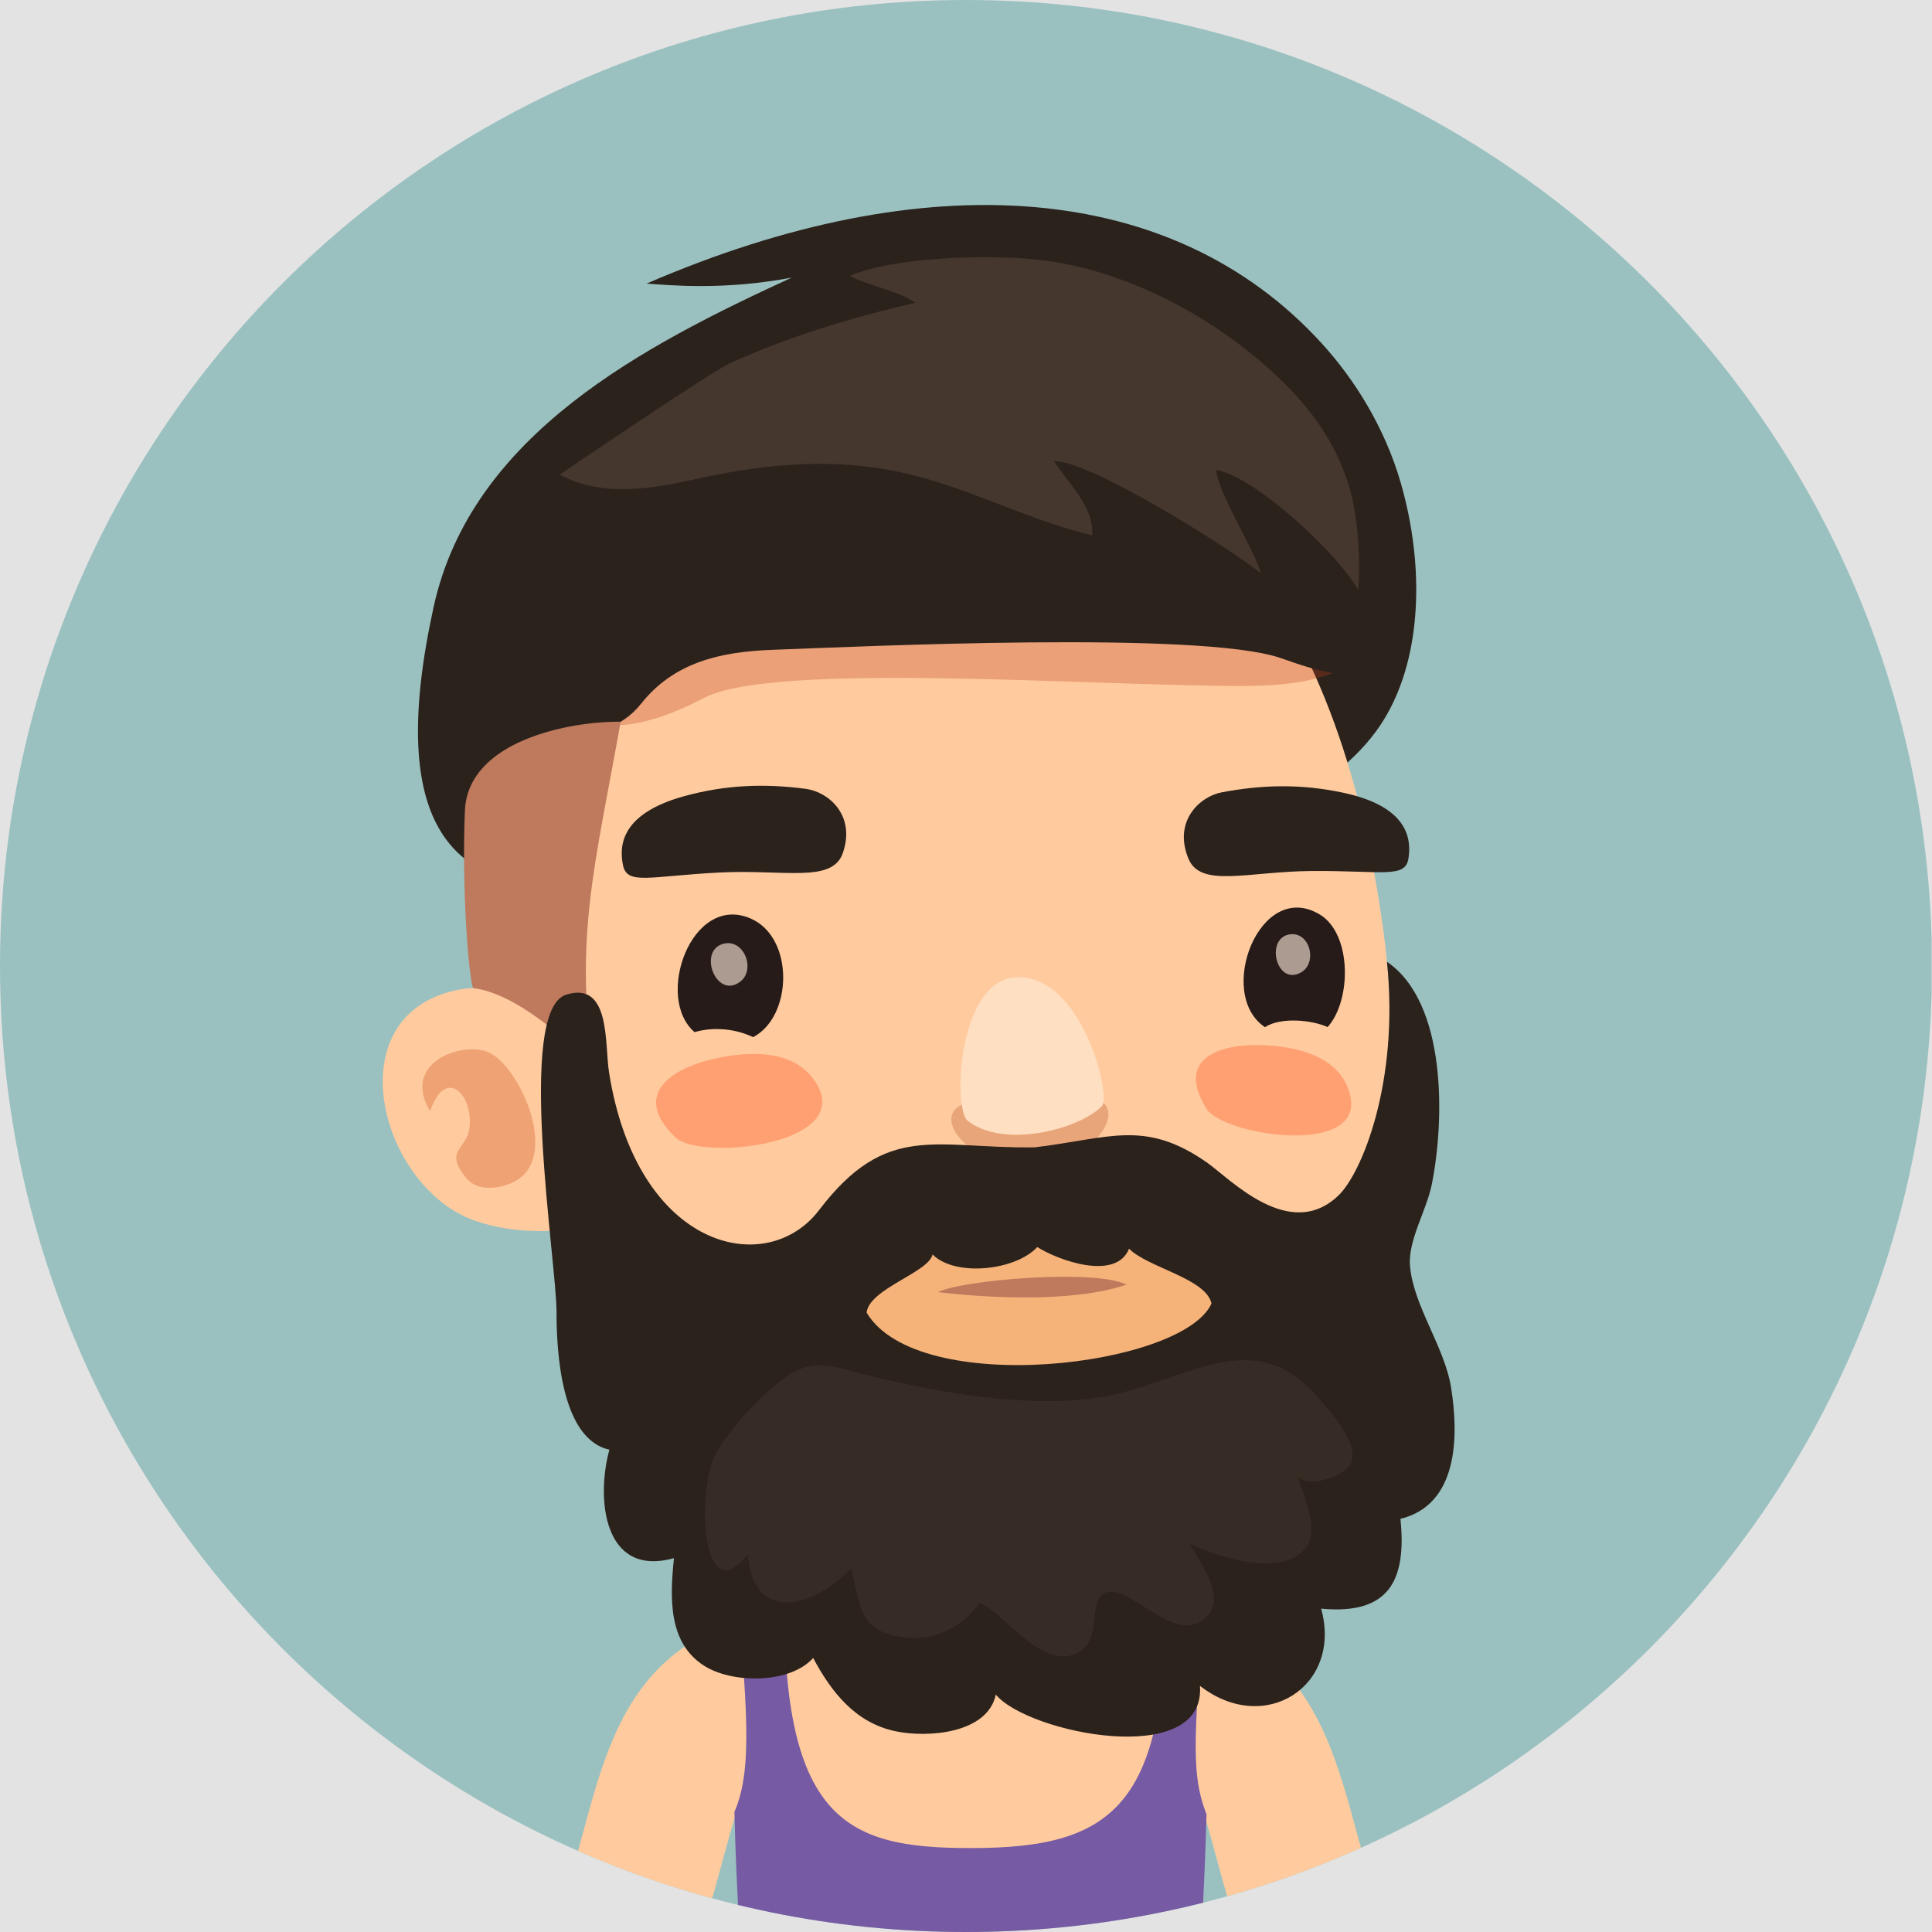
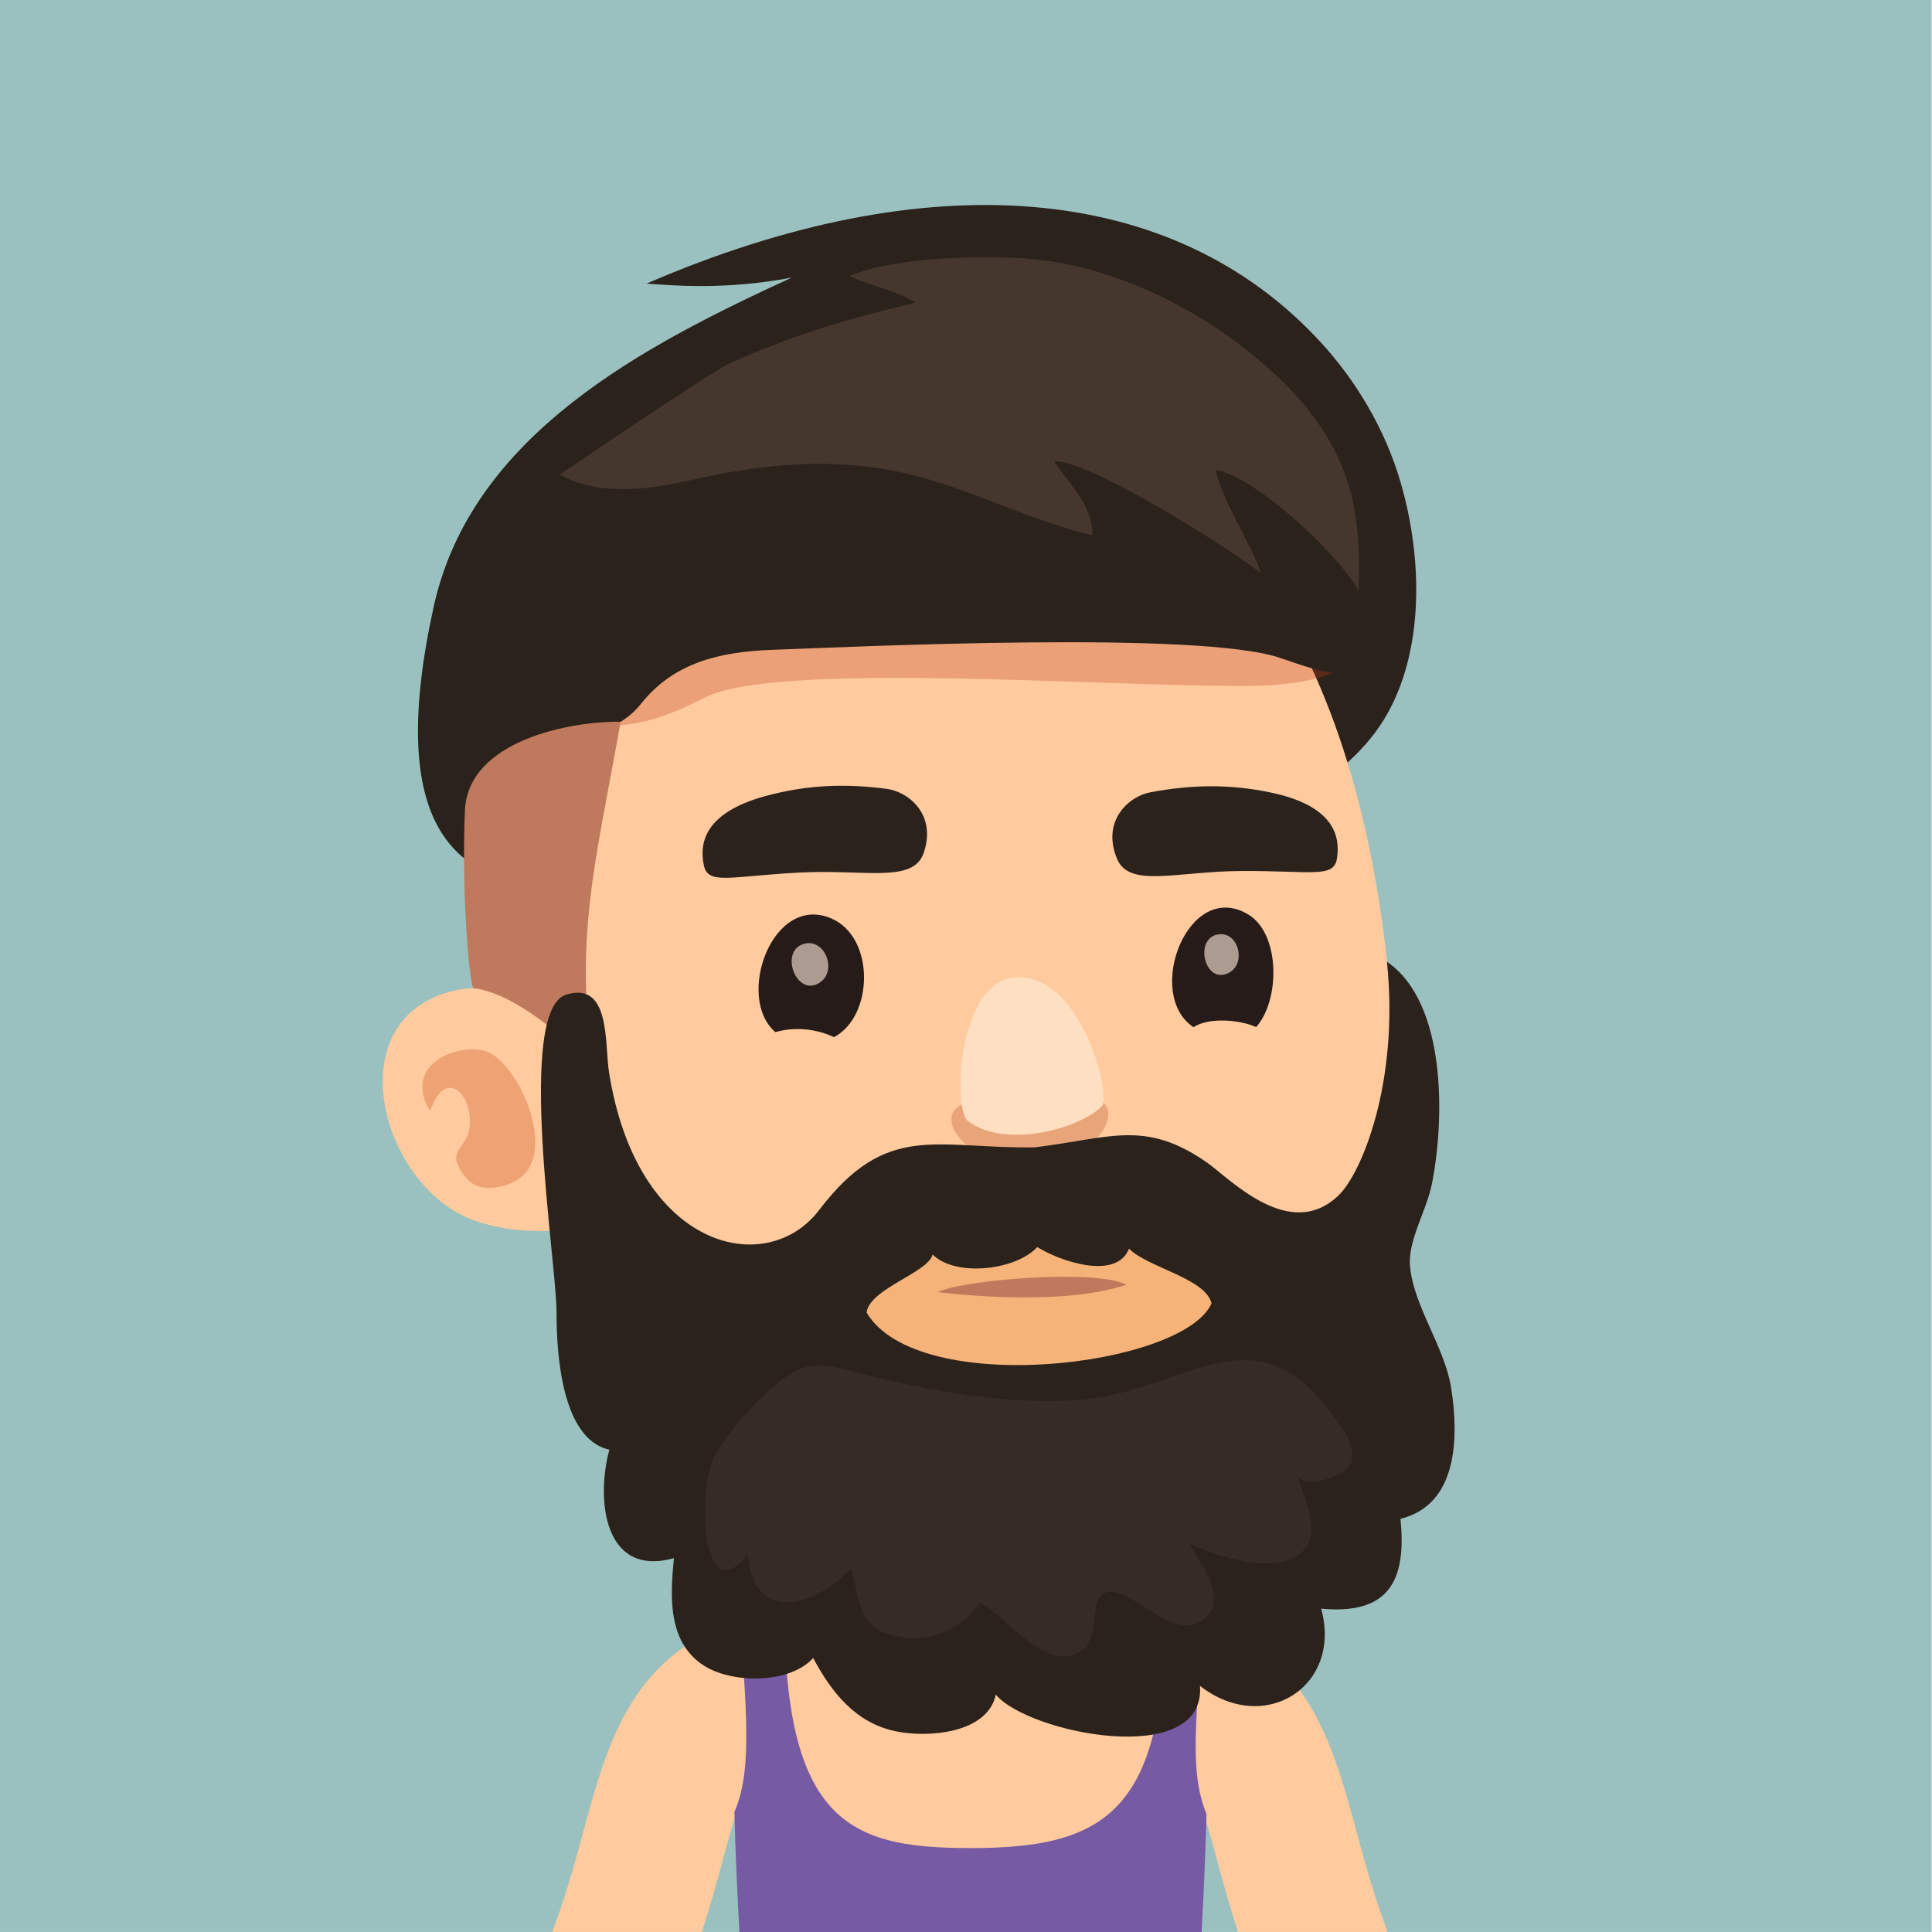
<svg xmlns="http://www.w3.org/2000/svg" width="100%" height="100%" viewBox="0 0 66 66" version="1.1" xml:space="preserve" style="fill-rule:evenodd;clip-rule:evenodd;stroke-linejoin:round;stroke-miterlimit:2;">
  <g transform="matrix(1,0,0,1,-915,-387)">
    <g id="avatars">
-       <rect x="0" y="0" width="1000" height="765" style="fill:rgb(227,227,227);" />
+       <g transform="matrix(1,0,0,1,0.134,0.177)">
+         <rect x="914.853" y="386.823" width="66" height="65.999" style="fill:rgb(154,193,192);" />
+       </g>
      <g transform="matrix(1,0,0,1,0.134,0.177)">
        <g>
-           <clipPath id="_clip1">
-             <circle cx="947.866" cy="419.823" r="33" />
-           </clipPath>
-           <g clip-path="url(#_clip1)">
-             <rect x="914.853" y="386.823" width="66" height="65.999" style="fill:rgb(154,193,192);" />
+           <g>
+             <path d="M941.922,445.841L939.815,442.274C936.371,443.551 935.586,446.456 934.757,449.529C934.468,450.594 934.157,451.709 933.729,452.822L938.842,452.822C939.113,451.989 939.337,451.179 939.544,450.412C940.229,447.872 940.71,446.292 941.922,445.841Z" style="fill:rgb(255,203,158);fill-rule:nonzero;" />
          </g>
        </g>
        <g>
          <g>
-             <clipPath id="_clip2">
-               <circle cx="947.866" cy="419.823" r="33" />
-             </clipPath>
-             <g clip-path="url(#_clip2)">
-               <g>
-                 <g>
-                   <path d="M941.922,445.841L939.815,442.274C936.371,443.551 935.586,446.456 934.757,449.529C934.468,450.594 934.157,451.709 933.729,452.822L938.842,452.822C939.113,451.989 939.337,451.179 939.544,450.412C940.229,447.872 940.71,446.292 941.922,445.841Z" style="fill:rgb(255,203,158);fill-rule:nonzero;" />
-                 </g>
-               </g>
-               <g>
-                 <g>
-                   <path d="M956.185,442.274L954.078,445.841C955.29,446.292 955.77,447.872 956.456,450.412C956.663,451.179 956.888,451.989 957.158,452.822L962.271,452.822C961.842,451.71 961.532,450.595 961.243,449.529C960.415,446.457 959.63,443.552 956.185,442.274Z" style="fill:rgb(255,203,158);fill-rule:nonzero;" />
-                 </g>
-               </g>
-               <g>
-                 <path d="M948.414,439.675C942.769,439.604 939.037,441.378 939.018,441.928C938.808,447.866 940.797,449.116 942.669,450.434C943.978,451.356 952.177,451.29 953.487,450.449C955.572,449.108 957.444,447.793 957.271,442.091C957.257,441.586 953.839,439.745 948.414,439.675Z" style="fill:rgb(255,203,158);fill-rule:nonzero;" />
-                 <path d="M956.083,448.798C955.474,447.286 955.732,445.727 956.029,441.052C955.657,440.814 955.331,440.675 954.665,440.45C954.892,448.491 952.981,449.956 948.034,449.956C943.658,449.956 941.393,449.004 941.68,440.267C940.763,440.528 940.473,440.616 940.048,440.907C940.321,444.841 940.631,447.175 939.955,448.722C939.984,450.073 940.054,451.47 940.125,452.823L955.917,452.823C955.983,451.496 956.05,450.123 956.083,448.798Z" style="fill:rgb(118,90,163);fill-rule:nonzero;" />
-               </g>
-               <g>
-                 <path d="M960.022,398.557C954.94,392.979 946.499,392.382 936.954,396.511C937.829,396.573 939.616,396.741 941.91,396.307C936.899,398.615 930.973,401.654 929.68,407.554C926.478,422.156 938.514,415.418 942.604,416.587C947.242,417.912 958.782,416.415 962.011,411.61C963.466,409.447 963.548,406.189 962.717,403.315C962.171,401.424 961.141,399.784 960.022,398.557Z" style="fill:rgb(43,34,28);fill-rule:nonzero;" />
-                 <path d="M944.87,401.746C937.034,403.274 931.514,414.541 932.951,425.111C934.029,433.028 940.136,441.714 949.334,441.059C958.717,440.391 963.387,428.75 962.175,419.015C960.856,408.43 955.844,399.606 944.87,401.746Z" style="fill:rgb(255,203,158);fill-rule:nonzero;" />
-                 <path d="M955.199,403.668C952.169,402.787 949.036,402.299 945.871,402.244C943.062,402.197 940.013,402.044 937.394,403.194C935.956,403.827 934.19,404.693 933.651,406.24C933.211,407.506 932.689,409.182 933.395,410.292C934.891,412.644 937.816,411.236 938.922,410.662C941.328,409.416 952.256,410.266 957.354,410.258C959.472,410.255 962.533,409.886 961.654,407.026C960.962,404.767 957.199,404.25 955.199,403.668Z" style="fill:rgb(191,60,27);fill-opacity:0.3;fill-rule:nonzero;" />
-                 <path d="M930.218,420.707C926.37,421.767 927.913,427.385 931.057,428.512C932.064,428.873 933.134,428.923 934.165,428.85C934.185,428.819 934.205,428.787 934.226,428.754C934.687,428.024 934.043,423.93 933.808,423.159C933.215,421.217 932.064,420.199 930.218,420.707Z" style="fill:rgb(255,203,158);fill-rule:nonzero;" />
-                 <path d="M931.567,422.775C930.703,422.378 928.544,423.094 929.559,424.786C930.094,423.219 931.048,424.246 930.903,425.359C930.805,426.107 930.003,426.117 930.8,427.076C931.233,427.596 932.106,427.403 932.547,427.125C933.948,426.242 932.622,423.261 931.567,422.775Z" style="fill:rgb(201,70,20);fill-opacity:0.3;fill-rule:nonzero;" />
-                 <path d="M957.185,398.724C951.264,395.621 942.167,396.429 937.192,400.122C933.811,402.631 932.029,405.645 932.23,409.861C932.339,412.174 935.45,412.529 936.759,410.872C937.88,409.455 939.454,409.088 941.249,409.022C944.223,408.913 955.866,408.364 958.601,409.299C960.1,409.814 962.091,410.591 962.392,408.206C962.719,405.599 962.021,402.888 960.231,400.99C959.373,400.082 958.339,399.329 957.185,398.724Z" style="fill:rgb(43,34,28);fill-rule:nonzero;" />
-                 <path d="M958.54,399.72C956.302,397.59 953.17,395.956 950.144,395.675C948.566,395.528 945.398,395.589 943.891,396.252C944.392,396.528 945.697,396.815 946.131,397.166C943.946,397.675 941.851,398.302 939.791,399.235C939.16,399.521 933.984,403.036 933.986,403.037C935.425,403.819 937.121,403.527 938.674,403.182C941.045,402.655 943.39,402.444 945.776,402.988C947.992,403.492 949.983,404.597 952.18,405.11C952.245,404.118 951.296,403.251 950.875,402.577C952.133,402.557 956.952,405.605 957.94,406.409C957.703,405.563 956.533,403.779 956.405,402.878C957.634,403.061 960.421,405.544 961.267,406.979C961.354,405.846 961.245,404.373 960.936,403.382C960.48,401.918 959.641,400.768 958.54,399.72Z" style="fill:rgb(69,54,46);fill-rule:nonzero;" />
-                 <path d="M930.748,414.514C930.634,417.176 930.872,420.162 931.027,420.578C932.863,420.795 935.127,423.27 935.127,423.27C934.49,418.809 935.185,416.415 936.069,411.478C934.342,411.457 930.851,412.122 930.748,414.514Z" style="fill:rgb(191,121,92);fill-rule:nonzero;" />
-               </g>
-               <g>
-                 <path d="M960.721,423.625C960.114,422.731 958.798,422.542 957.858,422.524C956.629,422.5 954.991,422.925 956.072,424.689C956.649,425.628 961.538,426.367 960.984,424.209C960.925,423.987 960.837,423.793 960.721,423.625Z" style="fill:rgb(255,160,115);fill-rule:nonzero;" />
-                 <path d="M942.382,423.385C941.533,422.635 940.145,422.784 939.183,423.01C937.929,423.305 936.374,424.163 937.932,425.674C938.763,426.48 943.924,425.959 942.799,423.911C942.684,423.701 942.542,423.527 942.382,423.385Z" style="fill:rgb(255,160,115);fill-rule:nonzero;" />
-                 <g>
-                   <path d="M940.506,418.199C938.486,417.33 937.217,420.912 938.594,422.082C939.236,421.894 939.995,421.964 940.593,422.254C941.948,421.551 942.009,418.847 940.506,418.199Z" style="fill:rgb(38,27,24);fill-rule:nonzero;" />
-                 </g>
-                 <path d="M950.103,424.644C948.922,424.659 948.457,424.12 947.63,424.611C946.805,425.101 947.984,426.675 950.073,426.599C952.153,426.526 953.057,425.095 952.624,424.563C952.122,423.944 951.413,424.629 950.103,424.644Z" style="fill:rgb(181,77,38);fill-opacity:0.3;fill-rule:nonzero;" />
-                 <path d="M949.795,420.21C947.577,420.018 947.41,424.703 947.917,425.105C949.16,426.087 951.758,425.393 952.514,424.603C952.813,424.29 951.911,420.394 949.795,420.21Z" style="fill:rgb(255,223,194);fill-rule:nonzero;" />
-                 <g>
-                   <path d="M959.949,418.062C957.896,416.831 956.386,420.793 958.08,421.913C958.617,421.558 959.694,421.667 960.219,421.91C961.041,420.998 961.052,418.723 959.949,418.062Z" style="fill:rgb(38,27,24);fill-rule:nonzero;" />
-                 </g>
-                 <path d="M939.534,419.077C938.715,419.355 939.339,420.949 940.138,420.37C940.716,419.951 940.264,418.831 939.534,419.077Z" style="fill:rgb(230,210,195);fill-opacity:0.7;fill-rule:nonzero;" />
-                 <path d="M958.894,418.748C958.086,418.91 958.473,420.5 959.301,420.049C959.898,419.723 959.612,418.605 958.894,418.748Z" style="fill:rgb(230,210,195);fill-opacity:0.7;fill-rule:nonzero;" />
-                 <path d="M942.393,413.771C940.999,413.588 939.675,413.627 938.245,414.02C936.095,414.611 936.006,415.692 936.149,416.383C936.293,417.069 937.043,416.753 939.452,416.629C941.671,416.518 943.302,417.002 943.659,415.962C944.11,414.65 943.143,413.868 942.393,413.771Z" style="fill:rgb(43,34,28);fill-rule:nonzero;" />
-                 <path d="M960.757,413.905C959.308,413.594 957.984,413.629 956.602,413.89C955.859,414.03 954.937,414.867 955.463,416.152C955.878,417.169 957.479,416.593 959.7,416.577C962.111,416.564 962.881,416.838 962.982,416.142C963.088,415.446 962.938,414.371 960.757,413.905Z" style="fill:rgb(43,34,28);fill-rule:nonzero;" />
-                 <path d="M963.033,430.057C962.965,429.189 963.596,428.183 963.777,427.289C964.217,425.103 964.303,421.083 962.247,419.679C962.67,423.783 961.389,426.898 960.589,427.663C958.92,429.258 956.895,427.097 956.103,426.541C953.973,425.047 952.761,425.713 950.216,426.018C946.825,426.07 945.162,425.122 942.847,428.162C941.053,430.517 936.626,429.52 935.67,423.445C935.518,422.48 935.731,420.327 934.207,420.802C932.484,421.34 933.879,429.964 933.878,431.64C933.876,433.005 934.036,435.987 935.684,436.346C935.225,438.009 935.473,440.725 937.889,440.051C937.755,441.384 937.676,442.928 938.914,443.724C939.883,444.346 941.855,444.348 942.645,443.462C943.264,444.625 944.083,445.67 945.443,445.962C946.533,446.197 948.599,446.055 948.885,444.713C949.981,446.037 956.057,447.266 955.859,444.415C958.072,446.135 960.731,444.421 959.998,441.777C962.323,441.997 962.923,440.809 962.707,438.709C964.683,438.224 964.702,435.895 964.439,434.235C964.218,432.828 963.139,431.418 963.033,430.057Z" style="fill:rgb(43,34,28);fill-rule:nonzero;" />
-                 <path d="M953.436,429.479C952.995,430.588 951.036,429.888 950.3,429.424C949.567,430.225 947.499,430.455 946.724,429.677C946.586,430.296 944.565,430.844 944.47,431.663C946.221,434.602 955.283,433.518 956.253,431.352C956.063,430.494 954.072,430.125 953.436,429.479Z" style="fill:rgb(245,179,122);fill-rule:nonzero;" />
-                 <path d="M946.91,430.963C946.91,430.963 950.991,431.509 953.347,430.71C952.296,430.165 947.751,430.543 946.91,430.963Z" style="fill:rgb(191,121,92);fill-rule:nonzero;" />
-                 <path d="M952.511,434.543C950.083,434.955 947.024,434.415 944.649,433.84C943.195,433.487 942.589,433.102 941.393,434.106C940.636,434.742 939.9,435.554 939.37,436.386C938.634,437.541 938.796,442.006 940.41,439.916C940.606,442.331 942.696,441.731 943.934,440.398C944.286,441.619 944.139,442.521 945.685,442.752C946.745,442.91 947.722,442.437 948.33,441.579C949.288,442.009 950.412,443.849 951.645,443.307C952.531,442.918 952.037,441.487 952.591,441.246C953.481,440.861 955.035,443.167 956.107,442.027C956.77,441.321 955.826,440.18 955.5,439.538C956.385,440.003 958.796,440.788 959.533,439.609C959.911,439.005 959.357,437.778 959.154,437.152C959.351,437.764 960.864,437.262 961.03,436.783C961.275,436.081 960.304,435.052 959.917,434.596C957.675,431.953 955.389,434.056 952.511,434.543Z" style="fill:rgb(69,54,46);fill-opacity:0.5;fill-rule:nonzero;" />
-               </g>
-             </g>
+             <path d="M956.185,442.274L954.078,445.841C955.29,446.292 955.77,447.872 956.456,450.412C956.663,451.179 956.888,451.989 957.158,452.822L962.271,452.822C961.842,451.71 961.532,450.595 961.243,449.529C960.415,446.457 959.63,443.552 956.185,442.274Z" style="fill:rgb(255,203,158);fill-rule:nonzero;" />
          </g>
+         </g>
+         <g>
+           <path d="M948.414,439.675C942.769,439.604 939.037,441.378 939.018,441.928C938.808,447.866 940.797,449.116 942.669,450.434C943.978,451.356 952.177,451.29 953.487,450.449C955.572,449.108 957.444,447.793 957.271,442.091C957.257,441.586 953.839,439.745 948.414,439.675Z" style="fill:rgb(255,203,158);fill-rule:nonzero;" />
+           <path d="M956.083,448.798C955.474,447.286 955.732,445.727 956.029,441.052C955.657,440.814 955.331,440.675 954.665,440.45C954.892,448.491 952.981,449.956 948.034,449.956C943.658,449.956 941.393,449.004 941.68,440.267C940.763,440.528 940.473,440.616 940.048,440.907C940.321,444.841 940.631,447.175 939.955,448.722C939.984,450.073 940.054,451.47 940.125,452.823L955.917,452.823C955.983,451.496 956.05,450.123 956.083,448.798Z" style="fill:rgb(118,90,163);fill-rule:nonzero;" />
+         </g>
+         <g>
+           <path d="M960.022,398.557C954.94,392.979 946.499,392.382 936.954,396.511C937.829,396.573 939.616,396.741 941.91,396.307C936.899,398.615 930.973,401.654 929.68,407.554C926.478,422.156 938.514,415.418 942.604,416.587C947.242,417.912 958.782,416.415 962.011,411.61C963.466,409.447 963.548,406.189 962.717,403.315C962.171,401.424 961.141,399.784 960.022,398.557Z" style="fill:rgb(43,34,28);fill-rule:nonzero;" />
+           <path d="M944.87,401.746C937.034,403.274 931.514,414.541 932.951,425.111C934.029,433.028 940.136,441.714 949.334,441.059C958.717,440.391 963.387,428.75 962.175,419.015C960.856,408.43 955.844,399.606 944.87,401.746Z" style="fill:rgb(255,203,158);fill-rule:nonzero;" />
+           <path d="M955.199,403.668C952.169,402.787 949.036,402.299 945.871,402.244C943.062,402.197 940.013,402.044 937.394,403.194C935.956,403.827 934.19,404.693 933.651,406.24C933.211,407.506 932.689,409.182 933.395,410.292C934.891,412.644 937.816,411.236 938.922,410.662C941.328,409.416 952.256,410.266 957.354,410.258C959.472,410.255 962.533,409.886 961.654,407.026C960.962,404.767 957.199,404.25 955.199,403.668Z" style="fill:rgb(191,60,27);fill-opacity:0.3;fill-rule:nonzero;" />
+           <path d="M930.218,420.707C926.37,421.767 927.913,427.385 931.057,428.512C932.064,428.873 933.134,428.923 934.165,428.85C934.185,428.819 934.205,428.787 934.226,428.754C934.687,428.024 934.043,423.93 933.808,423.159C933.215,421.217 932.064,420.199 930.218,420.707Z" style="fill:rgb(255,203,158);fill-rule:nonzero;" />
+           <path d="M931.567,422.775C930.703,422.378 928.544,423.094 929.559,424.786C930.094,423.219 931.048,424.246 930.903,425.359C930.805,426.107 930.003,426.117 930.8,427.076C931.233,427.596 932.106,427.403 932.547,427.125C933.948,426.242 932.622,423.261 931.567,422.775Z" style="fill:rgb(201,70,20);fill-opacity:0.3;fill-rule:nonzero;" />
+           <path d="M957.185,398.724C951.264,395.621 942.167,396.429 937.192,400.122C933.811,402.631 932.029,405.645 932.23,409.861C932.339,412.174 935.45,412.529 936.759,410.872C937.88,409.455 939.454,409.088 941.249,409.022C944.223,408.913 955.866,408.364 958.601,409.299C960.1,409.814 962.091,410.591 962.392,408.206C962.719,405.599 962.021,402.888 960.231,400.99C959.373,400.082 958.339,399.329 957.185,398.724Z" style="fill:rgb(43,34,28);fill-rule:nonzero;" />
+           <path d="M958.54,399.72C956.302,397.59 953.17,395.956 950.144,395.675C948.566,395.528 945.398,395.589 943.891,396.252C944.392,396.528 945.697,396.815 946.131,397.166C943.946,397.675 941.851,398.302 939.791,399.235C939.16,399.521 933.984,403.036 933.986,403.037C935.425,403.819 937.121,403.527 938.674,403.182C941.045,402.655 943.39,402.444 945.776,402.988C947.992,403.492 949.983,404.597 952.18,405.11C952.245,404.118 951.296,403.251 950.875,402.577C952.133,402.557 956.952,405.605 957.94,406.409C957.703,405.563 956.533,403.779 956.405,402.878C957.634,403.061 960.421,405.544 961.267,406.979C961.354,405.846 961.245,404.373 960.936,403.382C960.48,401.918 959.641,400.768 958.54,399.72Z" style="fill:rgb(69,54,46);fill-rule:nonzero;" />
+           <path d="M930.748,414.514C930.634,417.176 930.872,420.162 931.027,420.578C932.863,420.795 935.127,423.27 935.127,423.27C934.49,418.809 935.185,416.415 936.069,411.478C934.342,411.457 930.851,412.122 930.748,414.514Z" style="fill:rgb(191,121,92);fill-rule:nonzero;" />
+         </g>
+         <g>
+           <g transform="matrix(1,0,0,1,2.761,0)">
+             <path d="M940.506,418.199C938.486,417.33 937.217,420.912 938.594,422.082C939.236,421.894 939.995,421.964 940.593,422.254C941.948,421.551 942.009,418.847 940.506,418.199Z" style="fill:rgb(38,27,24);fill-rule:nonzero;" />
+           </g>
+           <path d="M950.103,424.644C948.922,424.659 948.457,424.12 947.63,424.611C946.805,425.101 947.984,426.675 950.073,426.599C952.153,426.526 953.057,425.095 952.624,424.563C952.122,423.944 951.413,424.629 950.103,424.644Z" style="fill:rgb(181,77,38);fill-opacity:0.3;fill-rule:nonzero;" />
+           <path d="M949.795,420.21C947.577,420.018 947.41,424.703 947.917,425.105C949.16,426.087 951.758,425.393 952.514,424.603C952.813,424.29 951.911,420.394 949.795,420.21Z" style="fill:rgb(255,223,194);fill-rule:nonzero;" />
+           <g transform="matrix(1,0,0,1,-2.44205,0)">
+             <path d="M959.949,418.062C957.896,416.831 956.386,420.793 958.08,421.913C958.617,421.558 959.694,421.667 960.219,421.91C961.041,420.998 961.052,418.723 959.949,418.062Z" style="fill:rgb(38,27,24);fill-rule:nonzero;" />
+           </g>
+           <g transform="matrix(1,0,0,1,2.761,0)">
+             <path d="M939.534,419.077C938.715,419.355 939.339,420.949 940.138,420.37C940.716,419.951 940.264,418.831 939.534,419.077Z" style="fill:rgb(230,210,195);fill-opacity:0.7;fill-rule:nonzero;" />
+           </g>
+           <g transform="matrix(1,0,0,1,-2.44205,0)">
+             <path d="M958.894,418.748C958.086,418.91 958.473,420.5 959.301,420.049C959.898,419.723 959.612,418.605 958.894,418.748Z" style="fill:rgb(230,210,195);fill-opacity:0.7;fill-rule:nonzero;" />
+           </g>
+           <g transform="matrix(1,0,0,1,2.761,0)">
+             <path d="M942.393,413.771C940.999,413.588 939.675,413.627 938.245,414.02C936.095,414.611 936.006,415.692 936.149,416.383C936.293,417.069 937.043,416.753 939.452,416.629C941.671,416.518 943.302,417.002 943.659,415.962C944.11,414.65 943.143,413.868 942.393,413.771Z" style="fill:rgb(43,34,28);fill-rule:nonzero;" />
+           </g>
+           <g transform="matrix(1,0,0,1,-2.44205,0)">
+             <path d="M960.757,413.905C959.308,413.594 957.984,413.629 956.602,413.89C955.859,414.03 954.937,414.867 955.463,416.152C955.878,417.169 957.479,416.593 959.7,416.577C962.111,416.564 962.881,416.838 962.982,416.142C963.088,415.446 962.938,414.371 960.757,413.905Z" style="fill:rgb(43,34,28);fill-rule:nonzero;" />
+           </g>
+           <path d="M963.033,430.057C962.965,429.189 963.596,428.183 963.777,427.289C964.217,425.103 964.303,421.083 962.247,419.679C962.67,423.783 961.389,426.898 960.589,427.663C958.92,429.258 956.895,427.097 956.103,426.541C953.973,425.047 952.761,425.713 950.216,426.018C946.825,426.07 945.162,425.122 942.847,428.162C941.053,430.517 936.626,429.52 935.67,423.445C935.518,422.48 935.731,420.327 934.207,420.802C932.484,421.34 933.879,429.964 933.878,431.64C933.876,433.005 934.036,435.987 935.684,436.346C935.225,438.009 935.473,440.725 937.889,440.051C937.755,441.384 937.676,442.928 938.914,443.724C939.883,444.346 941.855,444.348 942.645,443.462C943.264,444.625 944.083,445.67 945.443,445.962C946.533,446.197 948.599,446.055 948.885,444.713C949.981,446.037 956.057,447.266 955.859,444.415C958.072,446.135 960.731,444.421 959.998,441.777C962.323,441.997 962.923,440.809 962.707,438.709C964.683,438.224 964.702,435.895 964.439,434.235C964.218,432.828 963.139,431.418 963.033,430.057Z" style="fill:rgb(43,34,28);fill-rule:nonzero;" />
+           <path d="M953.436,429.479C952.995,430.588 951.036,429.888 950.3,429.424C949.567,430.225 947.499,430.455 946.724,429.677C946.586,430.296 944.565,430.844 944.47,431.663C946.221,434.602 955.283,433.518 956.253,431.352C956.063,430.494 954.072,430.125 953.436,429.479Z" style="fill:rgb(245,179,122);fill-rule:nonzero;" />
+           <path d="M946.91,430.963C946.91,430.963 950.991,431.509 953.347,430.71C952.296,430.165 947.751,430.543 946.91,430.963Z" style="fill:rgb(191,121,92);fill-rule:nonzero;" />
+           <path d="M952.511,434.543C950.083,434.955 947.024,434.415 944.649,433.84C943.195,433.487 942.589,433.102 941.393,434.106C940.636,434.742 939.9,435.554 939.37,436.386C938.634,437.541 938.796,442.006 940.41,439.916C940.606,442.331 942.696,441.731 943.934,440.398C944.286,441.619 944.139,442.521 945.685,442.752C946.745,442.91 947.722,442.437 948.33,441.579C949.288,442.009 950.412,443.849 951.645,443.307C952.531,442.918 952.037,441.487 952.591,441.246C953.481,440.861 955.035,443.167 956.107,442.027C956.77,441.321 955.826,440.18 955.5,439.538C956.385,440.003 958.796,440.788 959.533,439.609C959.911,439.005 959.357,437.778 959.154,437.152C959.351,437.764 960.864,437.262 961.03,436.783C961.275,436.081 960.304,435.052 959.917,434.596C957.675,431.953 955.389,434.056 952.511,434.543Z" style="fill:rgb(69,54,46);fill-opacity:0.5;fill-rule:nonzero;" />
        </g>
      </g>
    </g>
  </g>
</svg>
